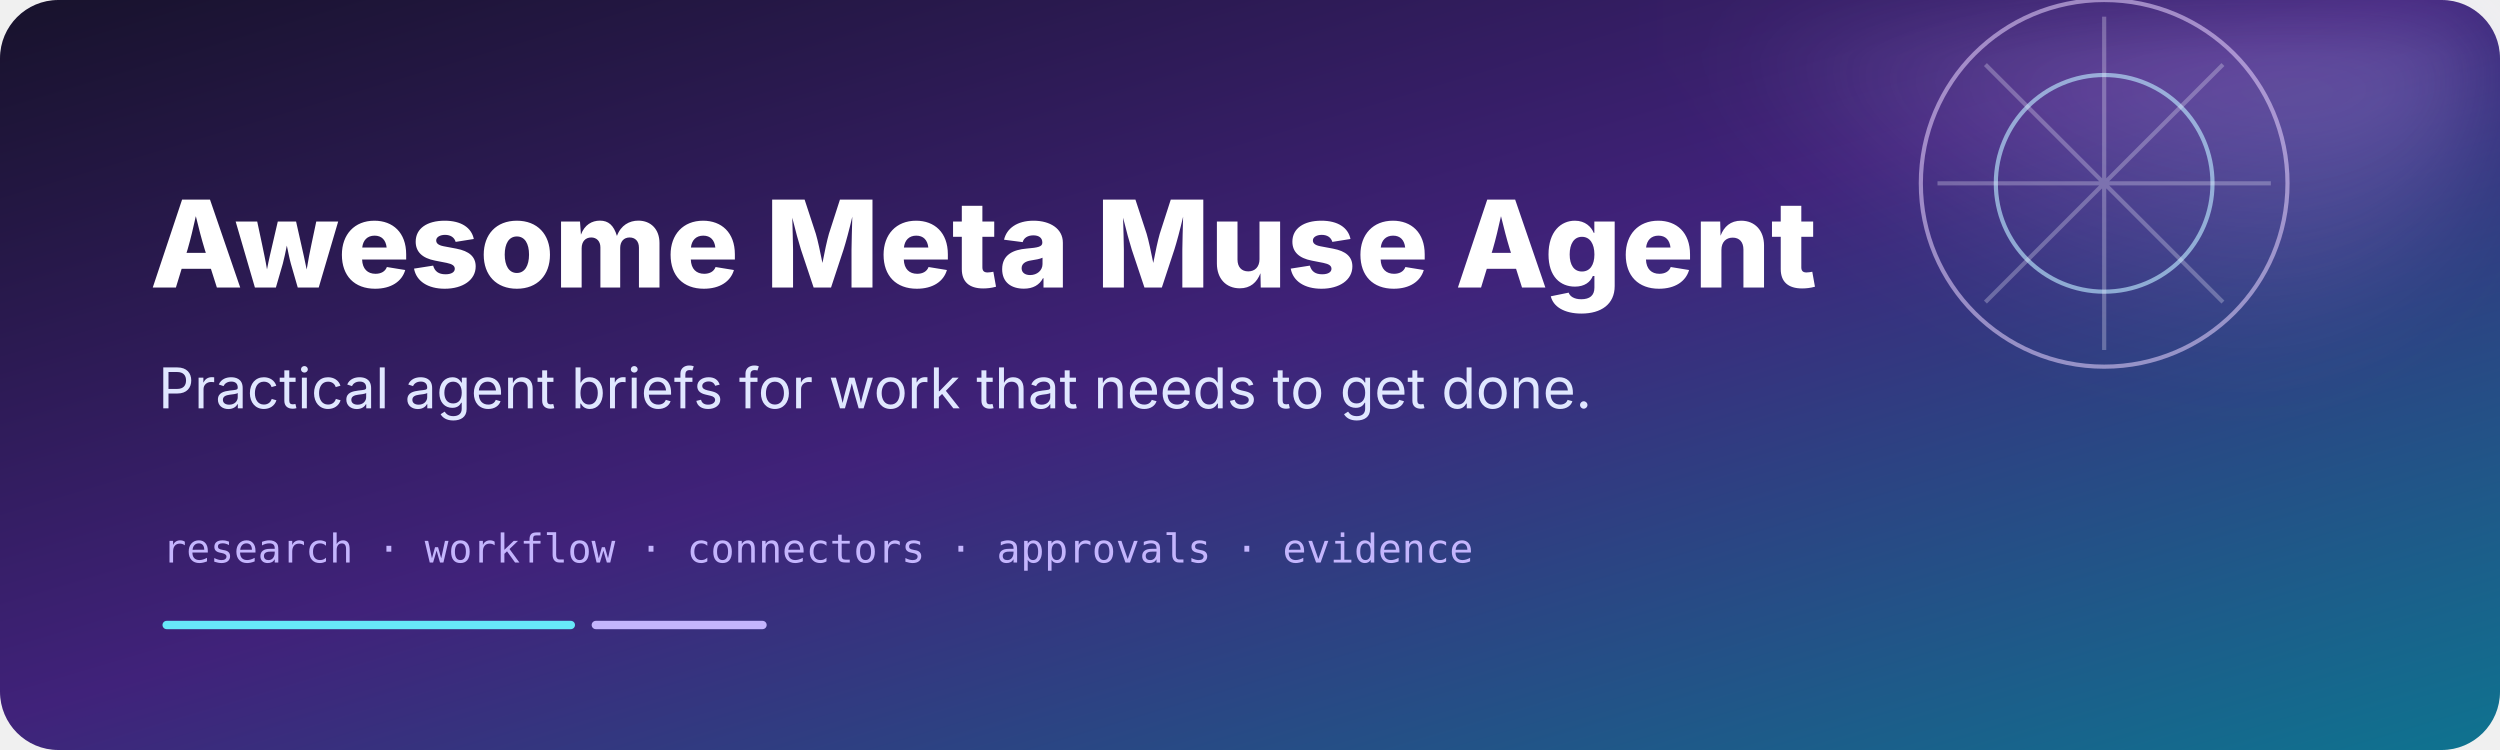
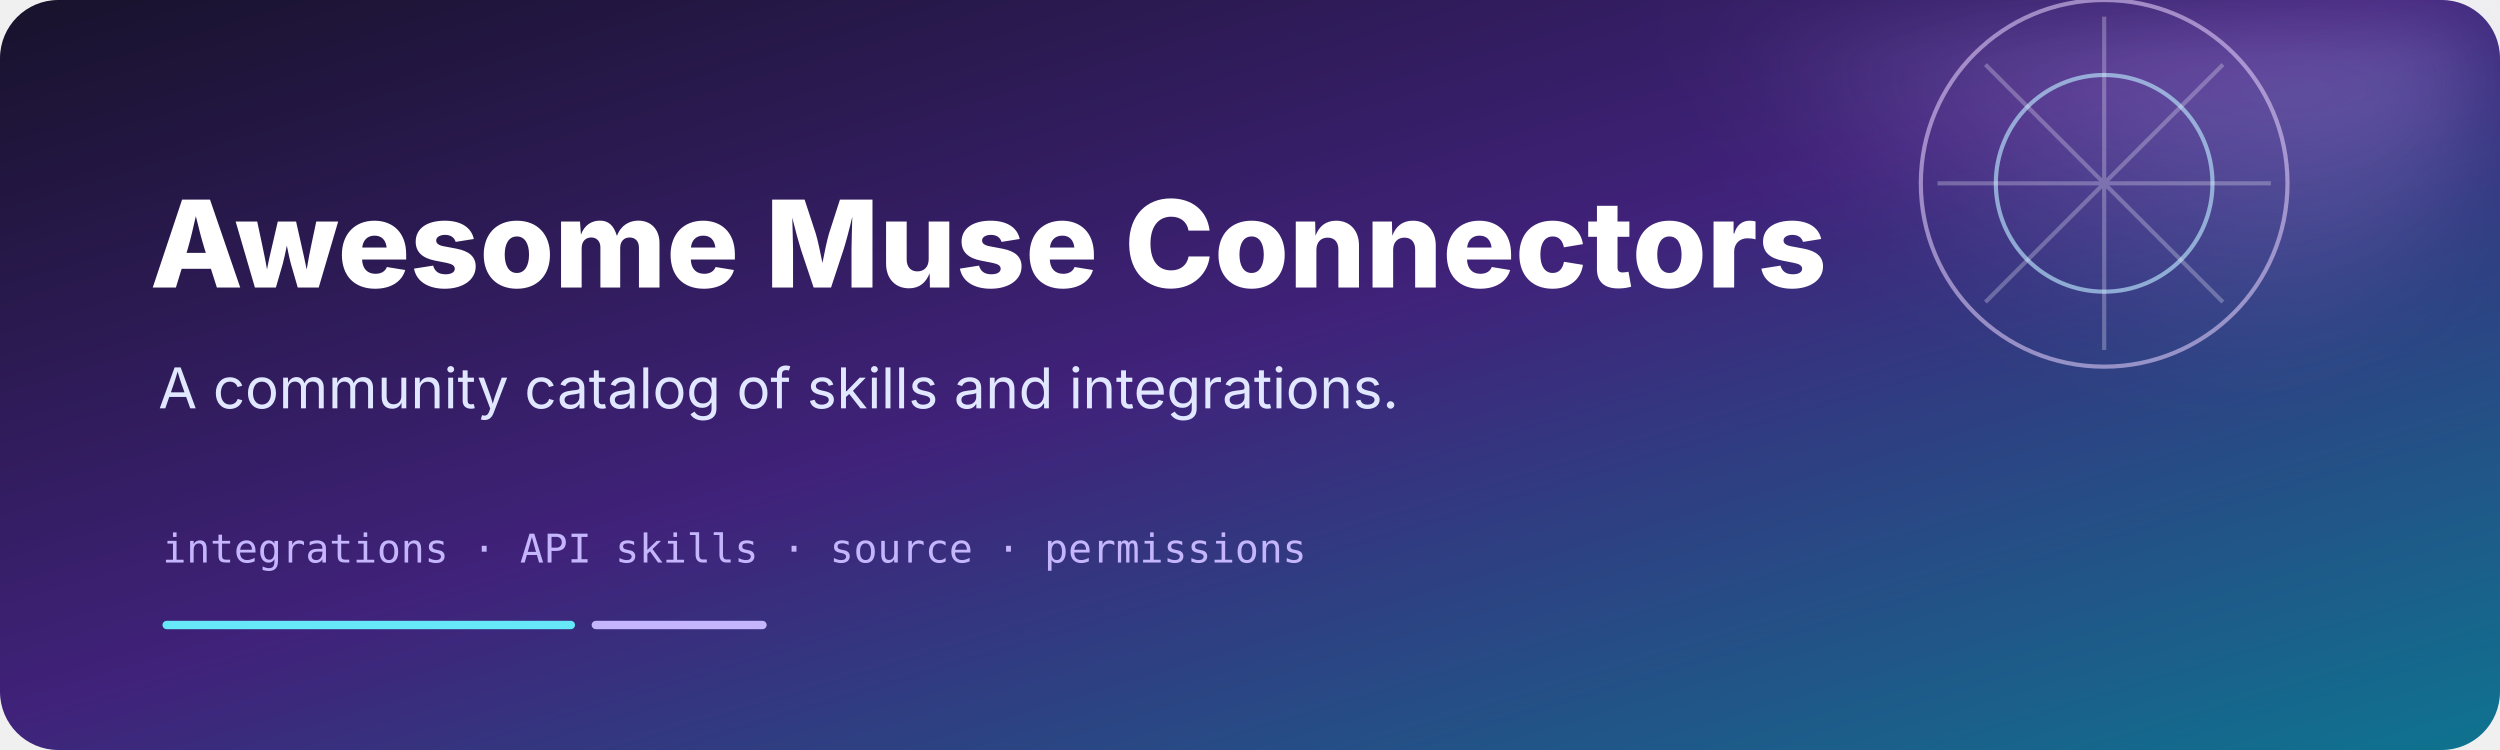
<svg xmlns="http://www.w3.org/2000/svg" width="1200" height="360" viewBox="0 0 1200 360" role="img" aria-labelledby="title desc">
  <defs>
    <linearGradient id="bg" x1="0" y1="0" x2="1" y2="1">
      <stop offset="0%" stop-color="#17122b" />
      <stop offset="48%" stop-color="#40227a" />
      <stop offset="100%" stop-color="#0e7490" />
    </linearGradient>
    <radialGradient id="glow" cx="78%" cy="20%" r="72%">
      <stop offset="0%" stop-color="#c4b5fd" stop-opacity=".7" />
      <stop offset="100%" stop-color="#c4b5fd" stop-opacity="0" />
    </radialGradient>
    <filter id="blur">
      <feGaussianBlur stdDeviation="28" />
    </filter>
  </defs>
  <rect width="1200" height="360" rx="28" fill="url(#bg)" />
  <circle cx="970" cy="-18" r="230" fill="url(#glow)" filter="url(#blur)" />
  <circle cx="1010" cy="88" r="88" fill="none" stroke="#e9d5ff" stroke-opacity=".55" stroke-width="2" />
  <circle cx="1010" cy="88" r="52" fill="none" stroke="#bae6fd" stroke-opacity=".65" stroke-width="2" />
  <path d="M930 88h160M1010 8v160M953 31l114 114M1067 31 953 145" stroke="#f5f3ff" stroke-opacity=".28" stroke-width="2" />
-   <text x="72" y="138" fill="#fff" font-family="-apple-system,BlinkMacSystemFont,'Segoe UI',sans-serif" font-size="58" font-weight="800">Awesome Meta Muse Agent</text>
-   <text x="76" y="196" fill="#e0e7ff" font-family="-apple-system,BlinkMacSystemFont,'Segoe UI',sans-serif" font-size="27">Practical agent briefs for work that needs to get done.</text>
-   <text x="78" y="270" fill="#c4b5fd" font-family="ui-monospace,SFMono-Regular,Menlo,monospace" font-size="19">research · workflow · connectors · approvals · evidence</text>
+   <text x="72" y="138" fill="#fff" font-family="-apple-system,BlinkMacSystemFont,'Segoe UI',sans-serif" font-size="58" font-weight="800">Awesome Muse Connectors</text>
+   <text x="76" y="196" fill="#e0e7ff" font-family="-apple-system,BlinkMacSystemFont,'Segoe UI',sans-serif" font-size="27">A community catalog of skills and integrations.</text>
+   <text x="78" y="270" fill="#c4b5fd" font-family="ui-monospace,SFMono-Regular,Menlo,monospace" font-size="19">integrations · API skills · source · permissions</text>
  <rect x="78" y="298" width="198" height="4" rx="2" fill="#67e8f9" />
  <rect x="284" y="298" width="84" height="4" rx="2" fill="#c4b5fd" />
</svg>
